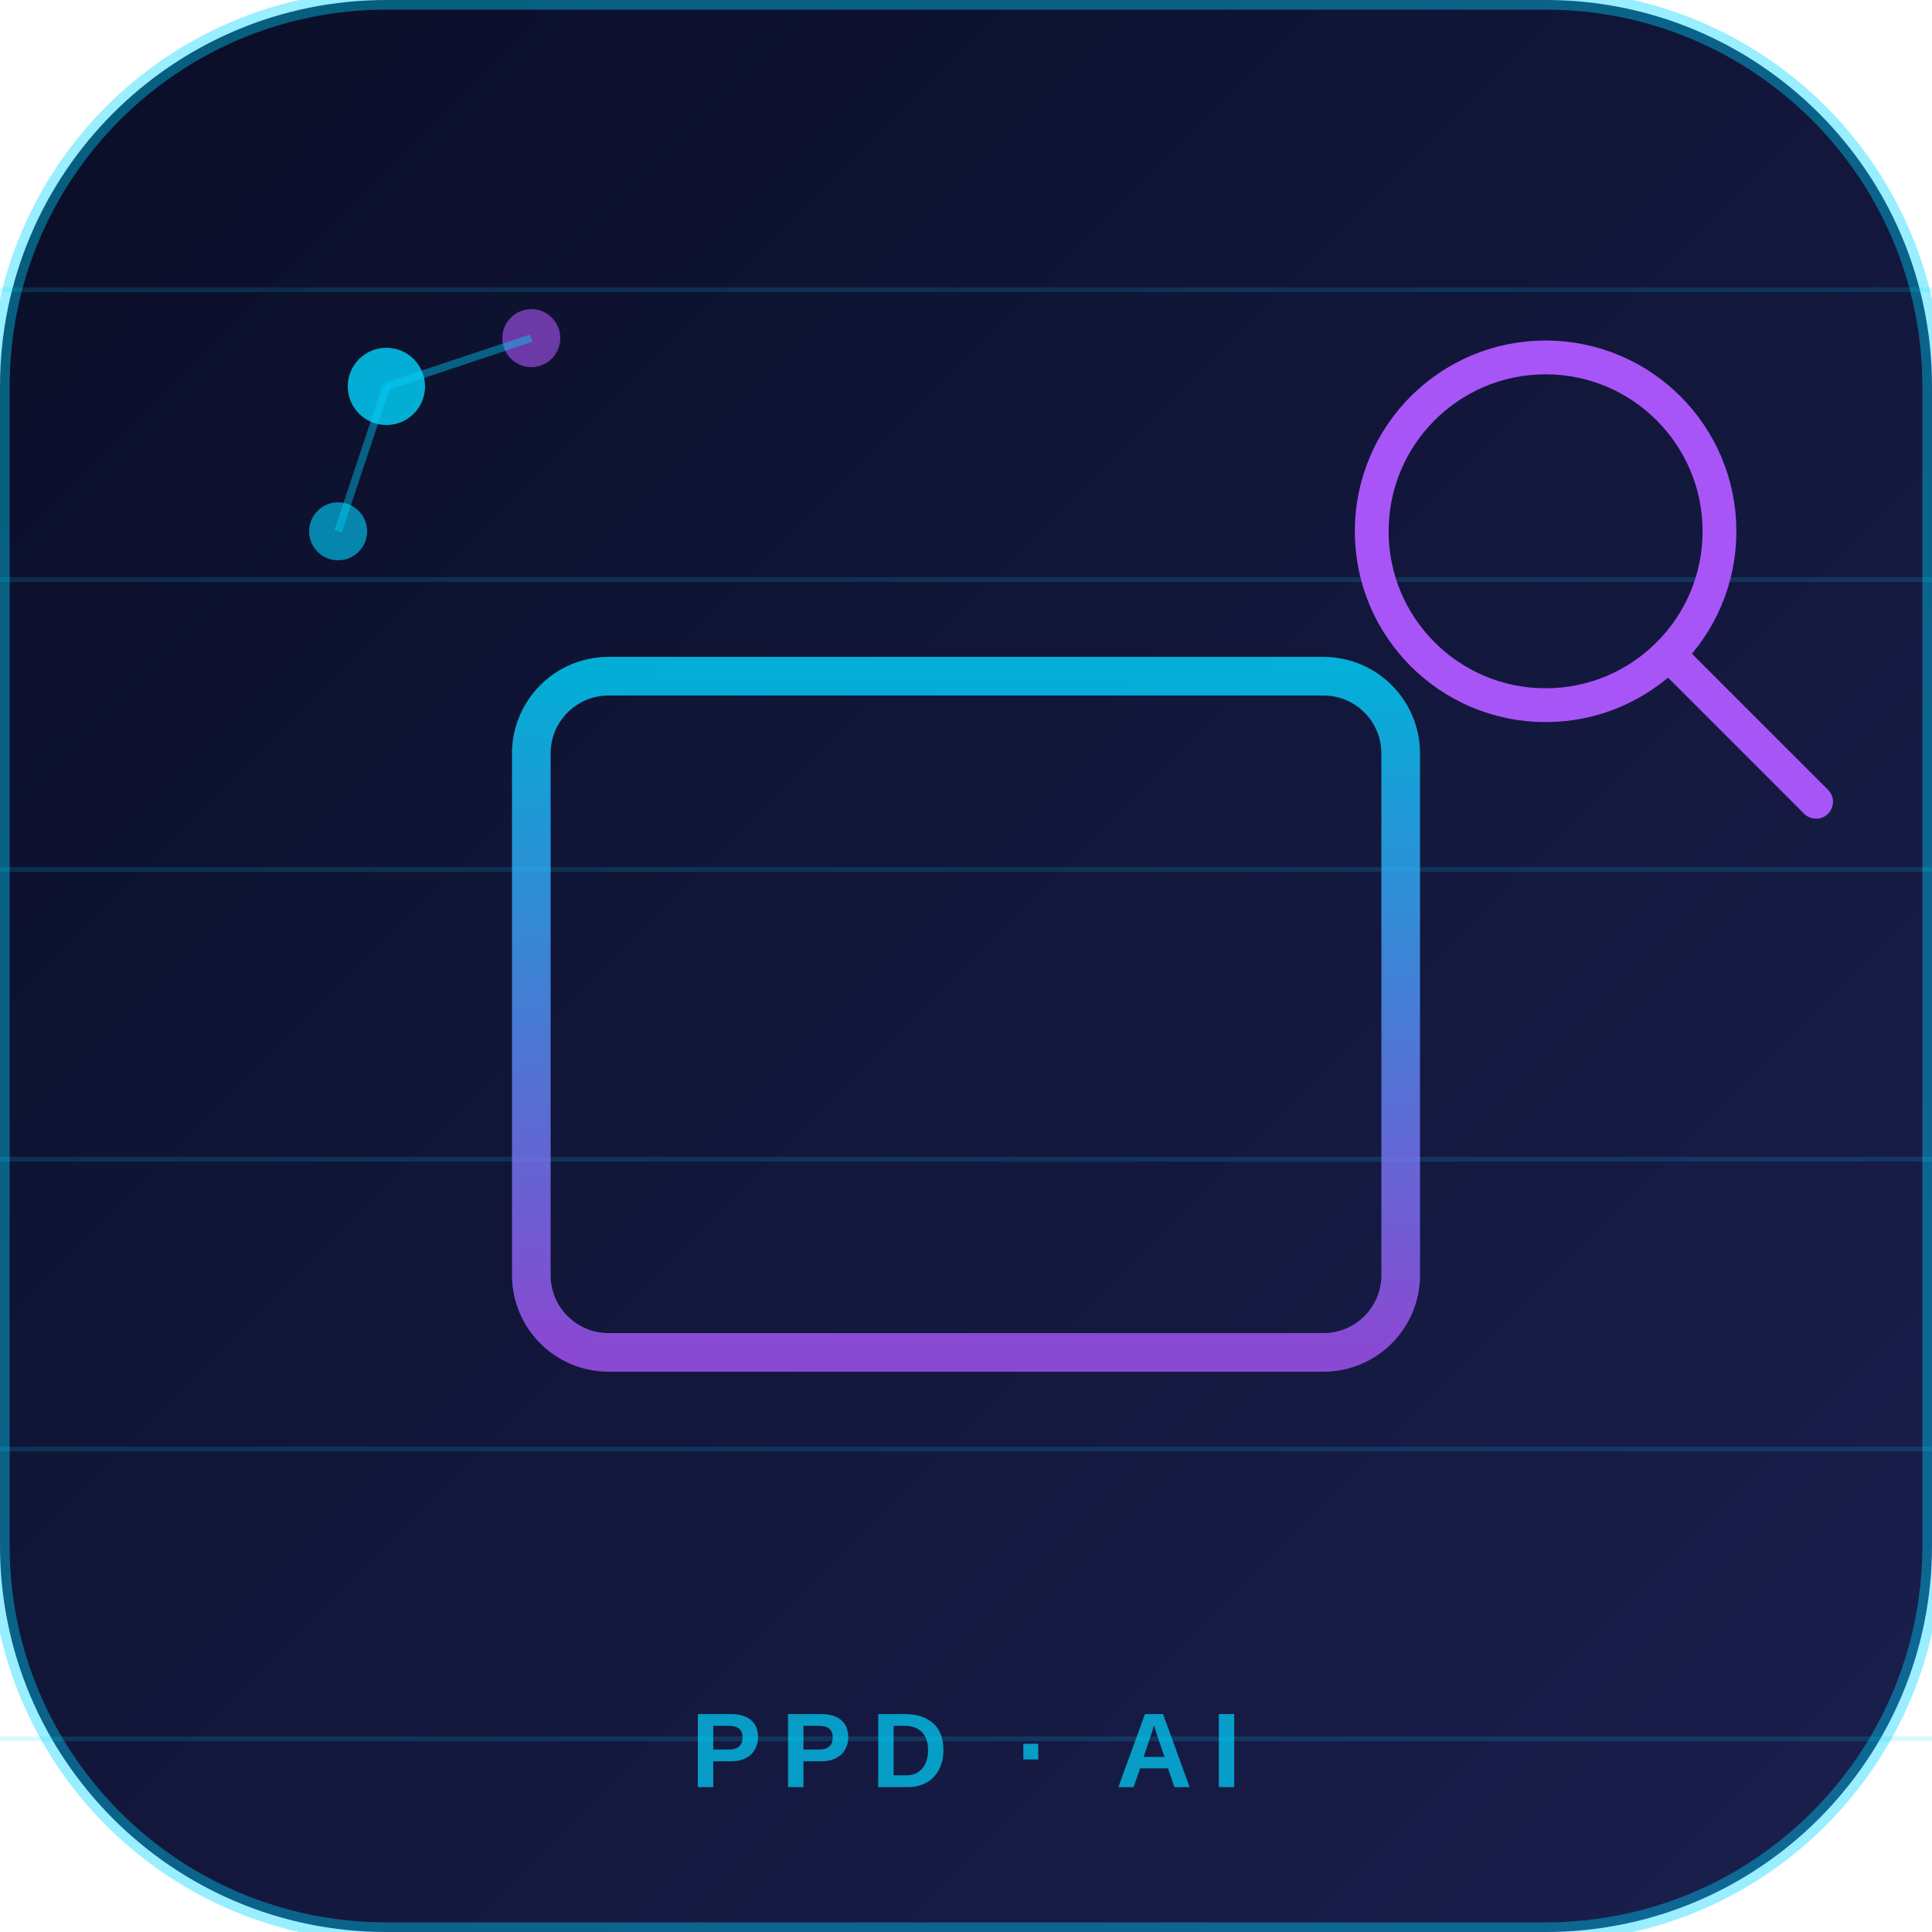
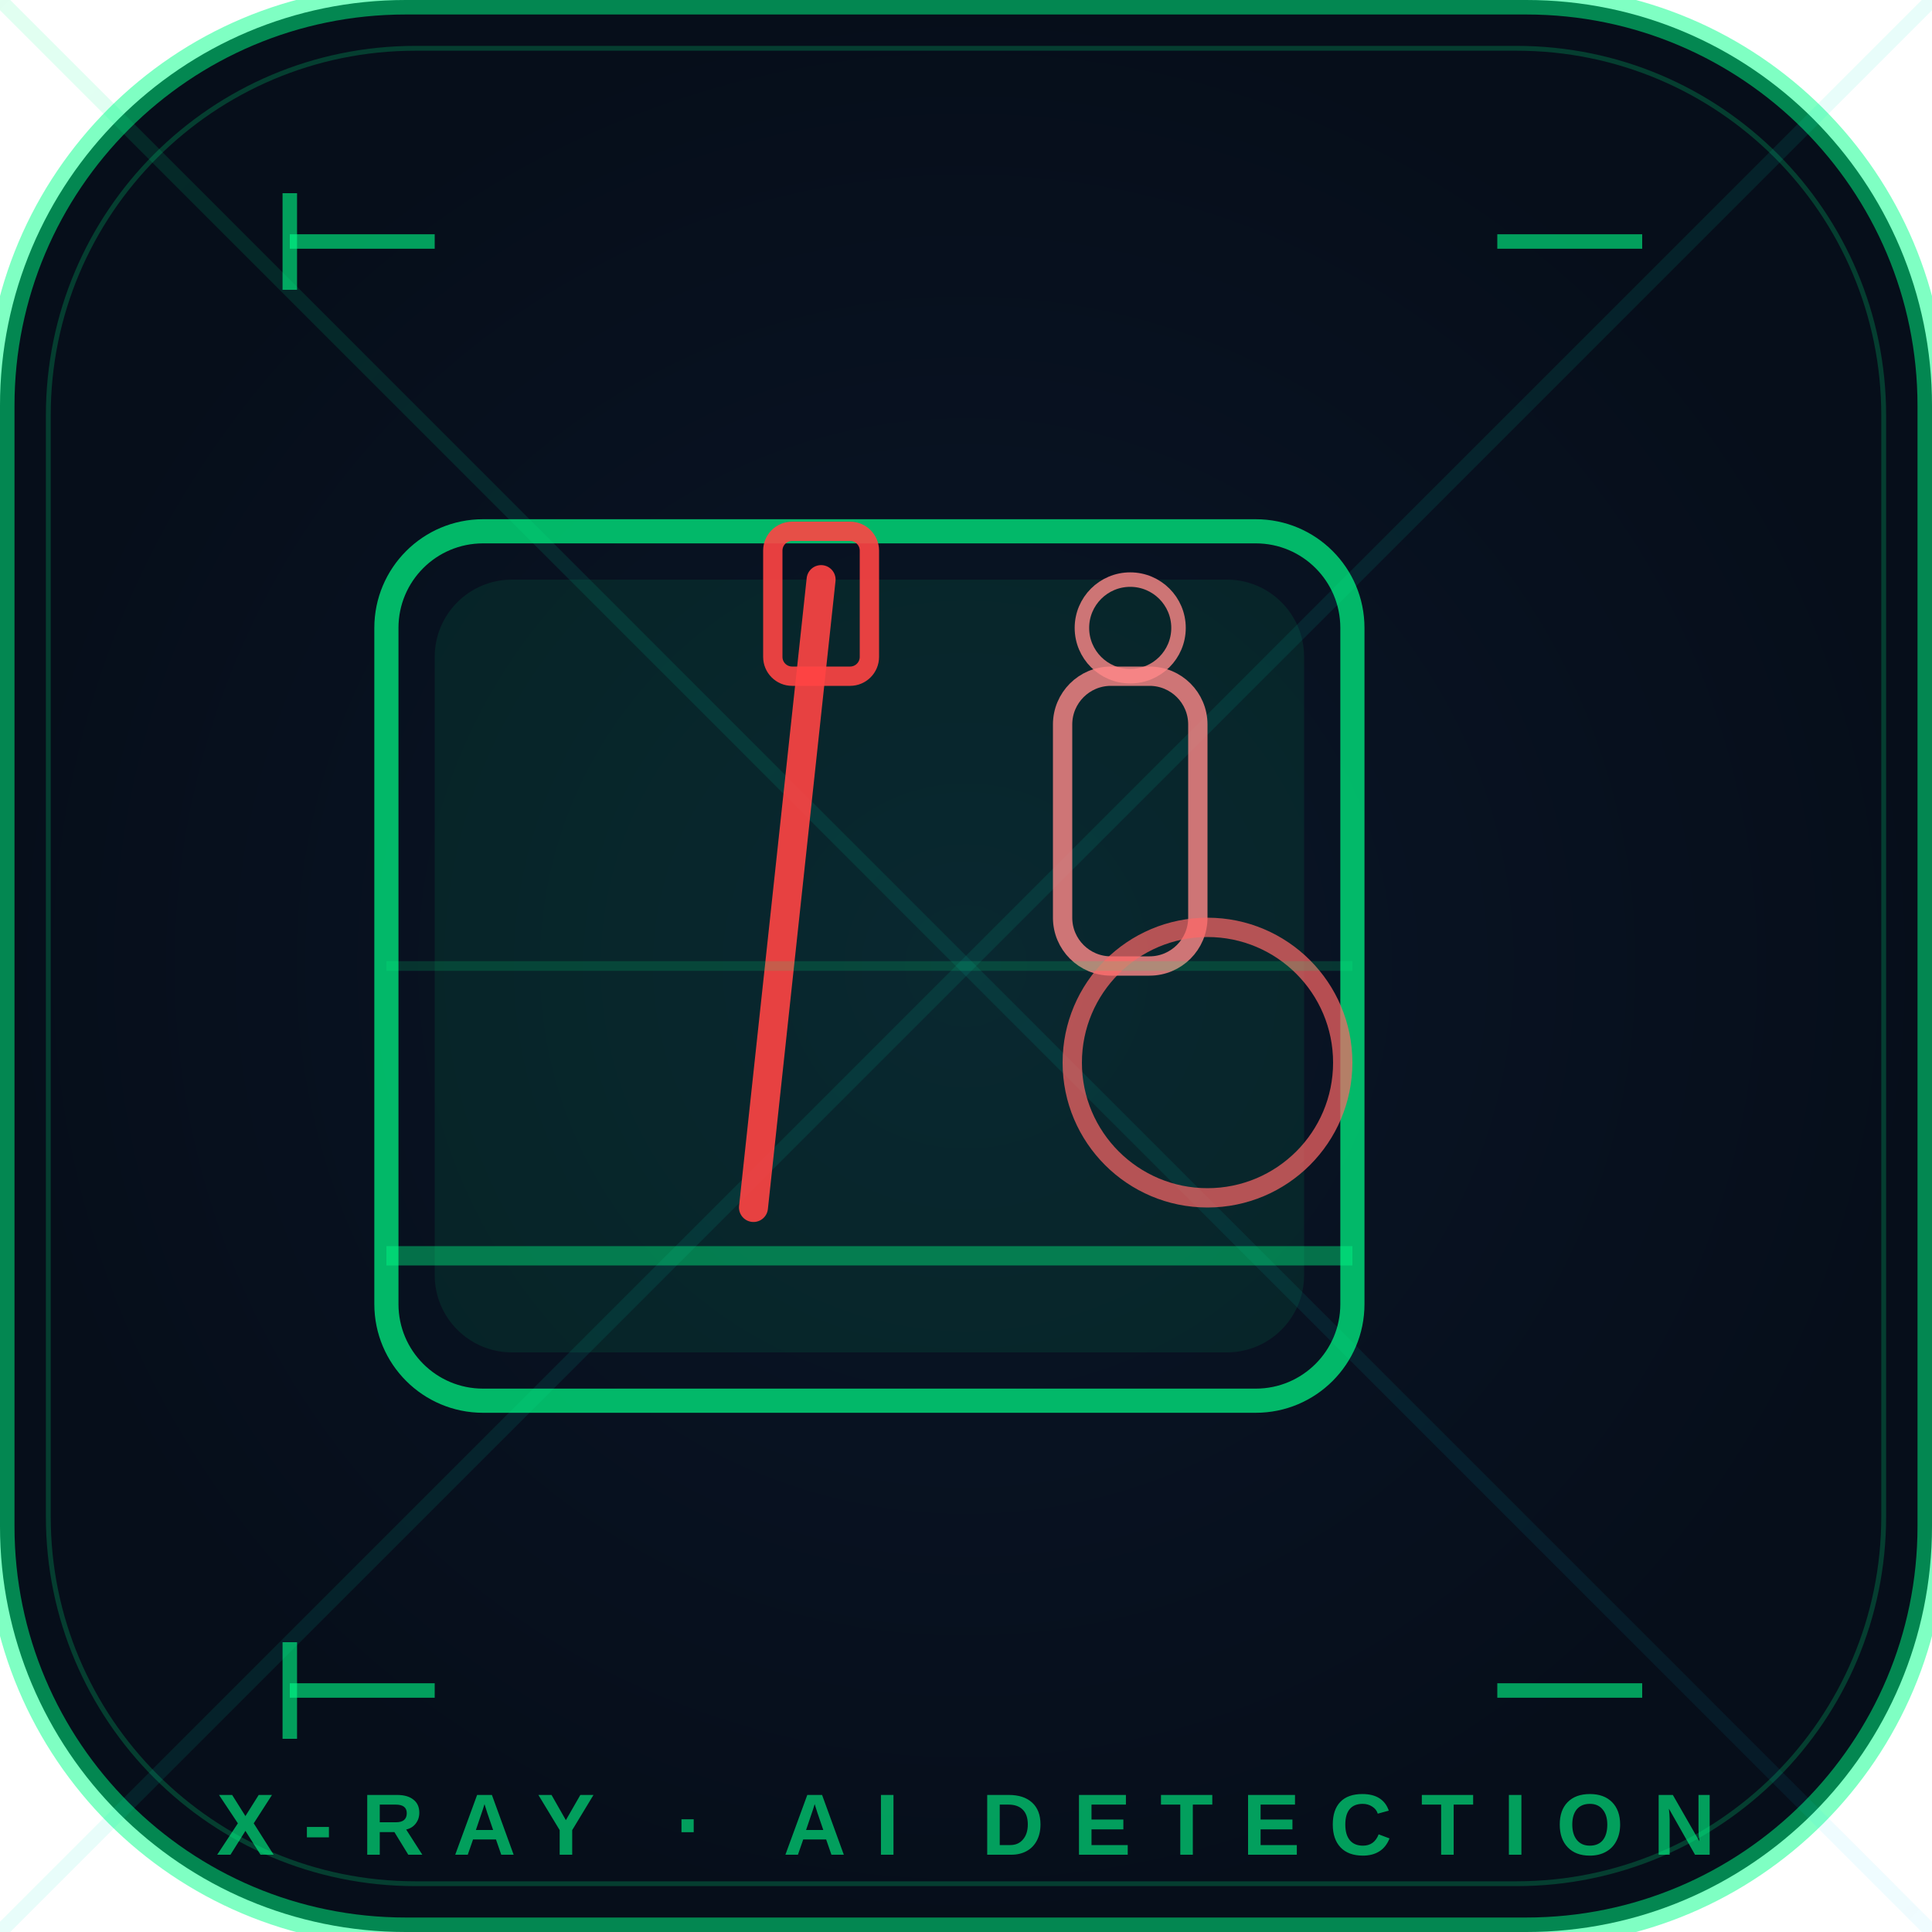
<svg xmlns="http://www.w3.org/2000/svg" viewBox="0 0 200 200">
  <defs>
-     <linearGradient id="bg" x1="0%" y1="0%" x2="100%" y2="100%">
-       <stop offset="0%" style="stop-color:#0a0e27" />
-       <stop offset="100%" style="stop-color:#1a1f4e" />
+     <radialGradient id="xray" cx="50%" cy="50%">
+       <stop offset="0%" style="stop-color:#0a1628" />
+       <stop offset="100%" style="stop-color:#060e1a" />
+     </radialGradient>
+     <linearGradient id="beam" x1="0%" y1="0%" x2="100%" y2="100%">
+       <stop offset="0%" style="stop-color:#00ff88;stop-opacity:0.6" />
+       <stop offset="100%" style="stop-color:#00ccff;stop-opacity:0.3" />
    </linearGradient>
-     <linearGradient id="scan" x1="0%" y1="0%" x2="0%" y2="100%">
-       <stop offset="0%" style="stop-color:#00d4ff;stop-opacity:0.8" />
-       <stop offset="100%" style="stop-color:#a855f7;stop-opacity:0.8" />
+     <linearGradient id="danger" x1="0%" y1="0%" x2="0%" y2="100%">
+       <stop offset="0%" style="stop-color:#ff4444" />
+       <stop offset="100%" style="stop-color:#ff6666" />
    </linearGradient>
  </defs>
-   <rect width="200" height="200" rx="40" fill="url(#bg)" />
-   <rect width="200" height="200" rx="40" fill="none" stroke="#00d4ff" stroke-width="2" opacity="0.4" />
-   <line x1="0" y1="30" x2="200" y2="30" stroke="#00d4ff" stroke-width="0.5" opacity="0.15" />
-   <line x1="0" y1="60" x2="200" y2="60" stroke="#00d4ff" stroke-width="0.5" opacity="0.15" />
-   <line x1="0" y1="90" x2="200" y2="90" stroke="#00d4ff" stroke-width="0.5" opacity="0.15" />
-   <line x1="0" y1="120" x2="200" y2="120" stroke="#00d4ff" stroke-width="0.5" opacity="0.15" />
-   <line x1="0" y1="150" x2="200" y2="150" stroke="#00d4ff" stroke-width="0.5" opacity="0.15" />
-   <line x1="0" y1="180" x2="200" y2="180" stroke="#00d4ff" stroke-width="0.5" opacity="0.15" />
-   <rect x="55" y="70" width="90" height="70" rx="8" fill="none" stroke="url(#scan)" stroke-width="4" />
-   <line x1="100" y1="70" x2="100" y2="140" stroke="url(#scan)" stroke-width="3" />
-   <line x1="55" y1="105" x2="145" y2="105" stroke="url(#scan)" stroke-width="3" />
-   <circle cx="160" cy="55" r="18" fill="none" stroke="#a855f7" stroke-width="3.5" />
-   <line x1="173" y1="68" x2="188" y2="83" stroke="#a855f7" stroke-width="3.5" stroke-linecap="round" />
-   <circle cx="40" cy="40" r="4" fill="#00d4ff" opacity="0.8" />
-   <circle cx="55" cy="35" r="3" fill="#a855f7" opacity="0.6" />
-   <circle cx="35" cy="55" r="3" fill="#00d4ff" opacity="0.6" />
-   <line x1="40" y1="40" x2="55" y2="35" stroke="#00d4ff" stroke-width="0.8" opacity="0.4" />
-   <line x1="40" y1="40" x2="35" y2="55" stroke="#00d4ff" stroke-width="0.8" opacity="0.4" />
-   <text x="100" y="185" text-anchor="middle" font-family="Arial,sans-serif" font-size="11" fill="#00d4ff" font-weight="bold" opacity="0.7" letter-spacing="2">PPD · AI</text>
+   <rect width="200" height="200" rx="42" fill="url(#xray)" />
+   <rect width="200" height="200" rx="42" fill="none" stroke="#00ff88" stroke-width="3" opacity="0.5" />
+   <rect width="190" height="190" x="5" y="5" rx="38" fill="none" stroke="#00ff88" stroke-width="0.5" opacity="0.2" />
+   <line x1="0" y1="0" x2="200" y2="200" stroke="url(#beam)" stroke-width="1.5" opacity="0.2" />
+   <line x1="200" y1="0" x2="0" y2="200" stroke="url(#beam)" stroke-width="1.5" opacity="0.2" />
+   <rect x="40" y="55" width="100" height="90" rx="10" fill="none" stroke="#00ff88" stroke-width="2.5" opacity="0.7" />
+   <rect x="45" y="60" width="90" height="80" rx="8" fill="#00ff88" opacity="0.08" />
+   <line x1="85" y1="60" x2="78" y2="125" stroke="#ff4444" stroke-width="3" stroke-linecap="round" opacity="0.9" />
+   <rect x="80" y="55" width="10" height="15" rx="2" fill="none" stroke="#ff4444" stroke-width="2" opacity="0.9" />
+   <rect x="110" y="70" width="14" height="30" rx="5" fill="none" stroke="#ff8888" stroke-width="2" opacity="0.8" />
+   <circle cx="117" cy="65" r="5" fill="none" stroke="#ff8888" stroke-width="1.5" opacity="0.8" />
+   <circle cx="125" cy="110" r="14" fill="none" stroke="#ff6666" stroke-width="2" opacity="0.7" />
+   <line x1="40" y1="130" x2="140" y2="130" stroke="#00ff88" stroke-width="2" opacity="0.4" />
+   <line x1="40" y1="100" x2="140" y2="100" stroke="#00ff88" stroke-width="1" opacity="0.15" />
+   <line x1="30" y1="25" x2="45" y2="25" stroke="#00ff88" stroke-width="1.5" opacity="0.6" />
+   <line x1="30" y1="20" x2="30" y2="30" stroke="#00ff88" stroke-width="1.5" opacity="0.6" />
+   <line x1="155" y1="25" x2="170" y2="25" stroke="#00ff88" stroke-width="1.5" opacity="0.6" />
+   <line x1="30" y1="175" x2="45" y2="175" stroke="#00ff88" stroke-width="1.5" opacity="0.6" />
+   <line x1="30" y1="170" x2="30" y2="180" stroke="#00ff88" stroke-width="1.5" opacity="0.6" />
+   <line x1="155" y1="175" x2="170" y2="175" stroke="#00ff88" stroke-width="1.5" opacity="0.6" />
+   <text x="100" y="192" text-anchor="middle" font-family="Arial, sans-serif" font-size="9" fill="#00ff88" font-weight="bold" opacity="0.6" letter-spacing="3">X-RAY · AI DETECTION</text>
</svg>
